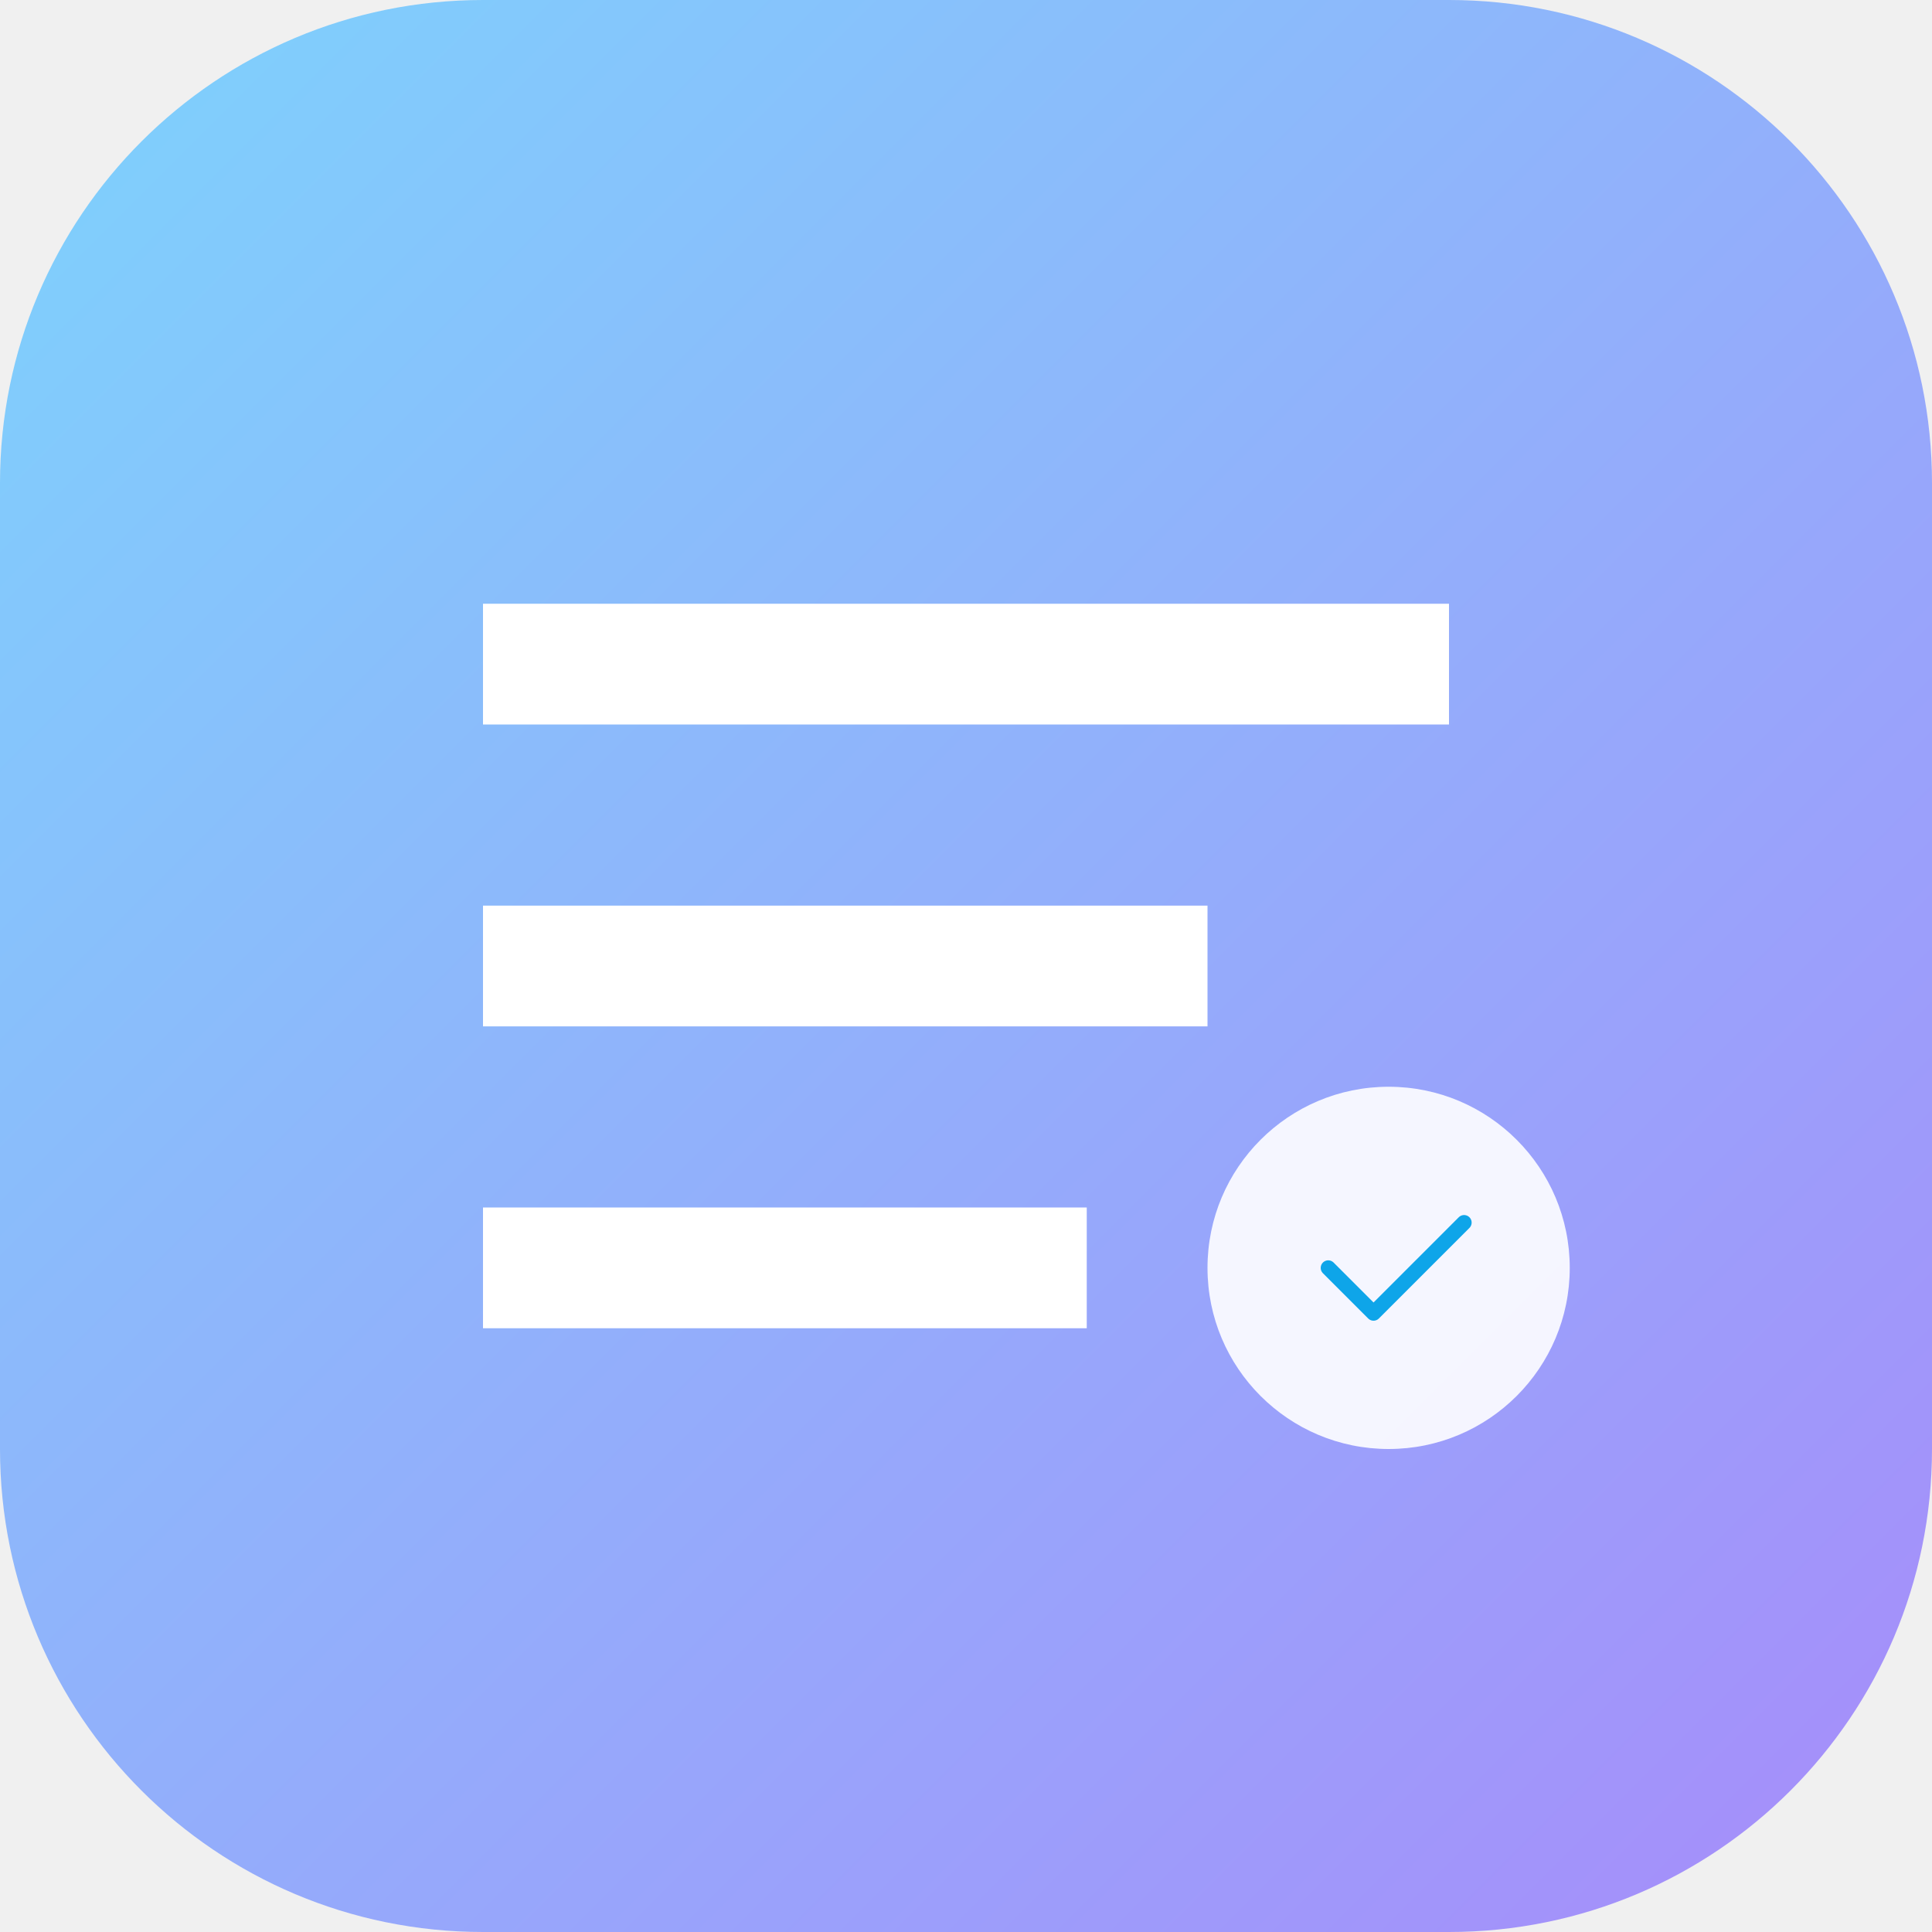
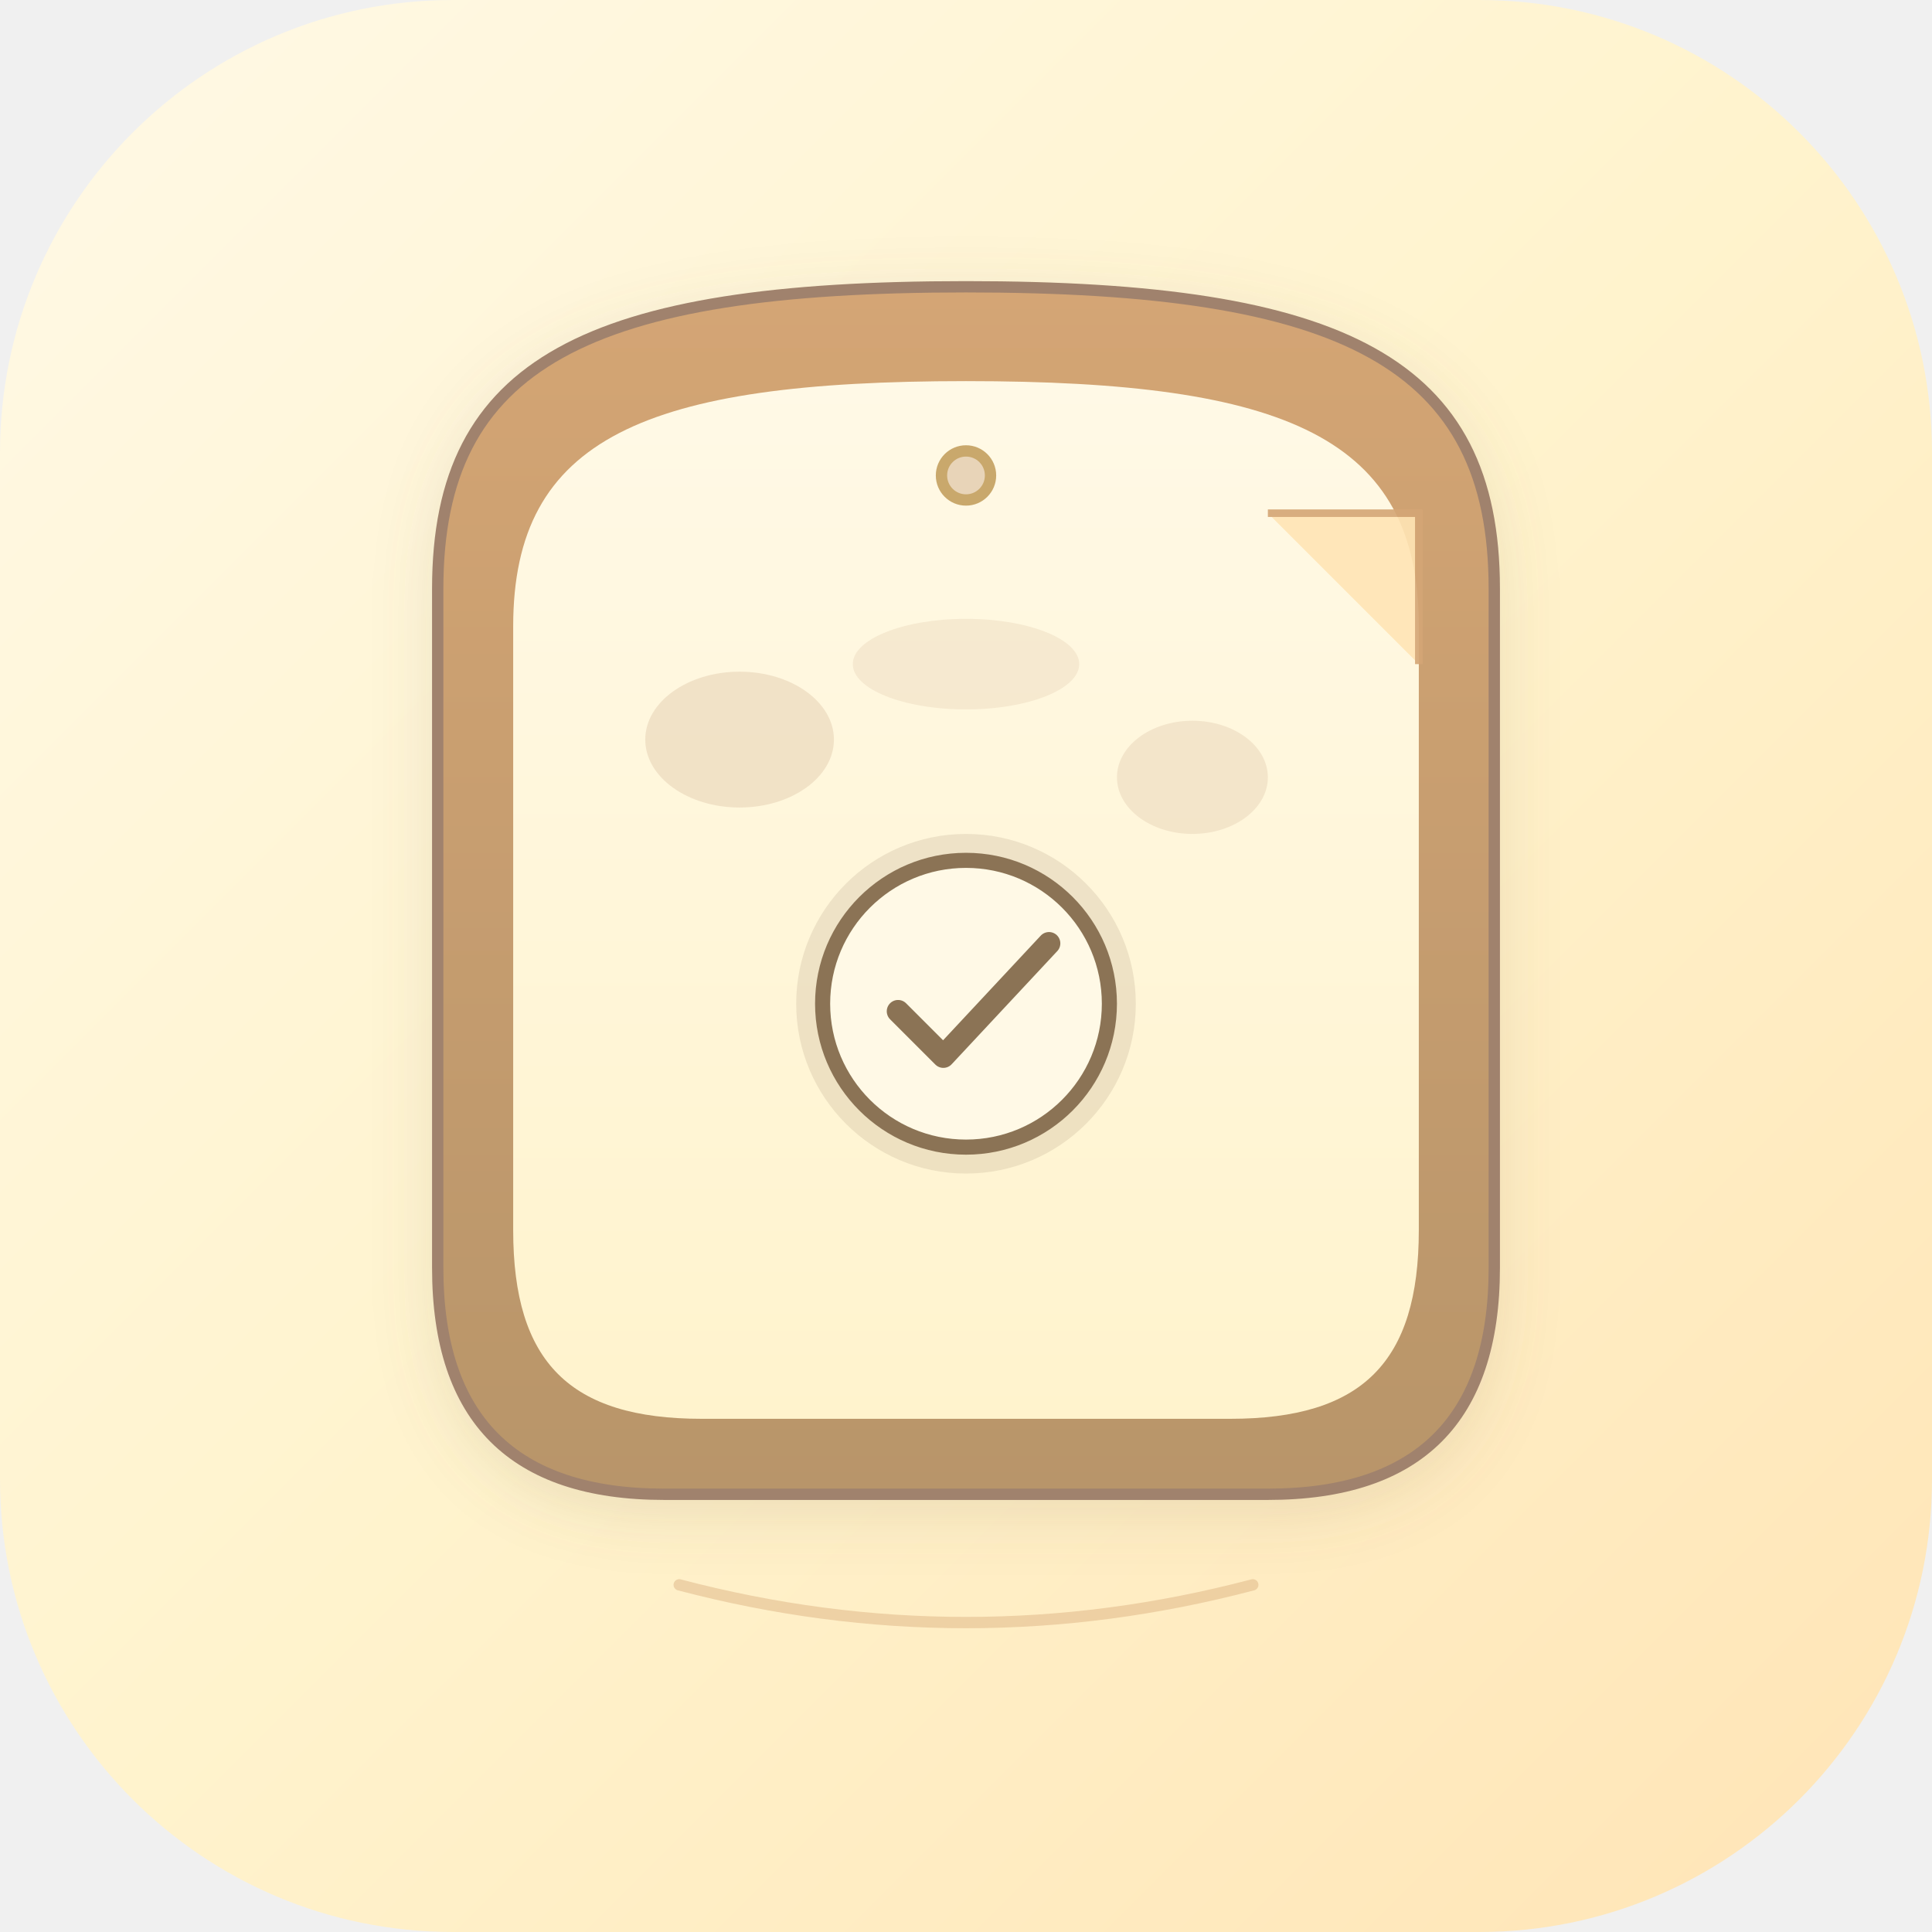
<svg xmlns="http://www.w3.org/2000/svg" width="512" height="512" viewBox="0 0 512 512" fill="none">
  <defs>
-     <linearGradient id="gradient" x1="0%" y1="0%" x2="100%" y2="100%">
-       <stop offset="0%" style="stop-color:#7dd3fc" />
-       <stop offset="100%" style="stop-color:#a78bfa" />
+     <linearGradient id="toastGradient" x1="0%" y1="0%" x2="100%" y2="100%">
+       <stop offset="0%" style="stop-color:#fff9e6" />
+       <stop offset="50%" style="stop-color:#fff3cd" />
+       <stop offset="100%" style="stop-color:#ffe4b5" />
    </linearGradient>
+     <linearGradient id="crustGradient" x1="0%" y1="0%" x2="0%" y2="100%">
+       <stop offset="0%" style="stop-color:#d4a574" />
+       <stop offset="100%" style="stop-color:#b8956a" />
+     </linearGradient>
+     <linearGradient id="breadGradient" x1="0%" y1="0%" x2="0%" y2="100%">
+       <stop offset="0%" style="stop-color:#fff9e6" />
+       <stop offset="100%" style="stop-color:#fff3cd" />
+     </linearGradient>
+     <filter id="softShadow" x="-20%" y="-20%" width="140%" height="140%">
+       <feDropShadow dx="0" dy="4" stdDeviation="8" flood-color="#8b7355" flood-opacity="0.15" />
+     </filter>
+     <filter id="innerShadow" x="-20%" y="-20%" width="140%" height="140%">
+       <feOffset dx="0" dy="2" />
+       <feGaussianBlur stdDeviation="3" result="offset-blur" />
+       <feComposite operator="out" in="SourceGraphic" in2="offset-blur" result="inverse" />
+       <feFlood flood-color="#8b7355" flood-opacity="0.1" result="color" />
+       <feComposite operator="in" in="color" in2="inverse" result="shadow" />
+       <feComposite operator="over" in="shadow" in2="SourceGraphic" />
+     </filter>
  </defs>
-   <rect width="512" height="512" rx="128" fill="url(#gradient)" />
-   <path d="M128 160h256v32H128zM128 240h192v32H128zM128 320h160v32H128z" fill="white" />
-   <circle cx="368" cy="336" r="48" fill="white" fill-opacity="0.9" />
-   <path d="M352 336l12 12 24-24" stroke="#0ea5e9" stroke-width="4" stroke-linecap="round" stroke-linejoin="round" fill="none" />
+   <rect width="512" height="512" rx="120" fill="url(#toastGradient)" />
+   <g transform="translate(256, 256)" filter="url(#softShadow)">
+     <path d="M-140,-100               C-140,-160 -100,-180 0,-180               C100,-180 140,-160 140,-100               L140,80               C140,120 120,140 80,140               L-80,140               C-120,140 -140,120 -140,80               Z" fill="url(#crustGradient)" stroke="#a0826d" stroke-width="3" />
+     <path d="M-120,-90               C-120,-140 -85,-155 0,-155               C85,-155 120,-140 120,-90               L120,70               C120,105 105,120 70,120               L-70,120               C-105,120 -120,105 -120,70               Z" fill="url(#breadGradient)" />
+     <ellipse cx="-60" cy="-60" rx="25" ry="18" fill="#e8d4b8" opacity="0.6" />
+     <ellipse cx="60" cy="-50" rx="20" ry="15" fill="#e8d4b8" opacity="0.5" />
+     <ellipse cx="0" cy="-80" rx="30" ry="12" fill="#e8d4b8" opacity="0.4" />
+     <path d="M80,-120 L120,-120 L120,-80" fill="#ffe4b5" stroke="#d4a574" stroke-width="2" opacity="0.9" />
+     <g transform="translate(0, 10)">
+       <circle cx="0" cy="0" r="45" fill="#8b7355" opacity="0.15" />
+       <circle cx="0" cy="0" r="38" fill="#fff9e6" stroke="#8b7355" stroke-width="4" />
+       <path d="M-18,2 L-6,14 L22,-16" stroke="#8b7355" stroke-width="6" stroke-linecap="round" stroke-linejoin="round" fill="none" />
+     </g>
+     <circle cx="0" cy="-130" r="8" fill="#c9a86c" />
+     <circle cx="0" cy="-130" r="5" fill="#e8d4b8" />
+   </g>
+   <path d="M180,420 Q256,440 332,420" stroke="#d4a574" stroke-width="3" stroke-linecap="round" opacity="0.4" fill="none" />
</svg>
